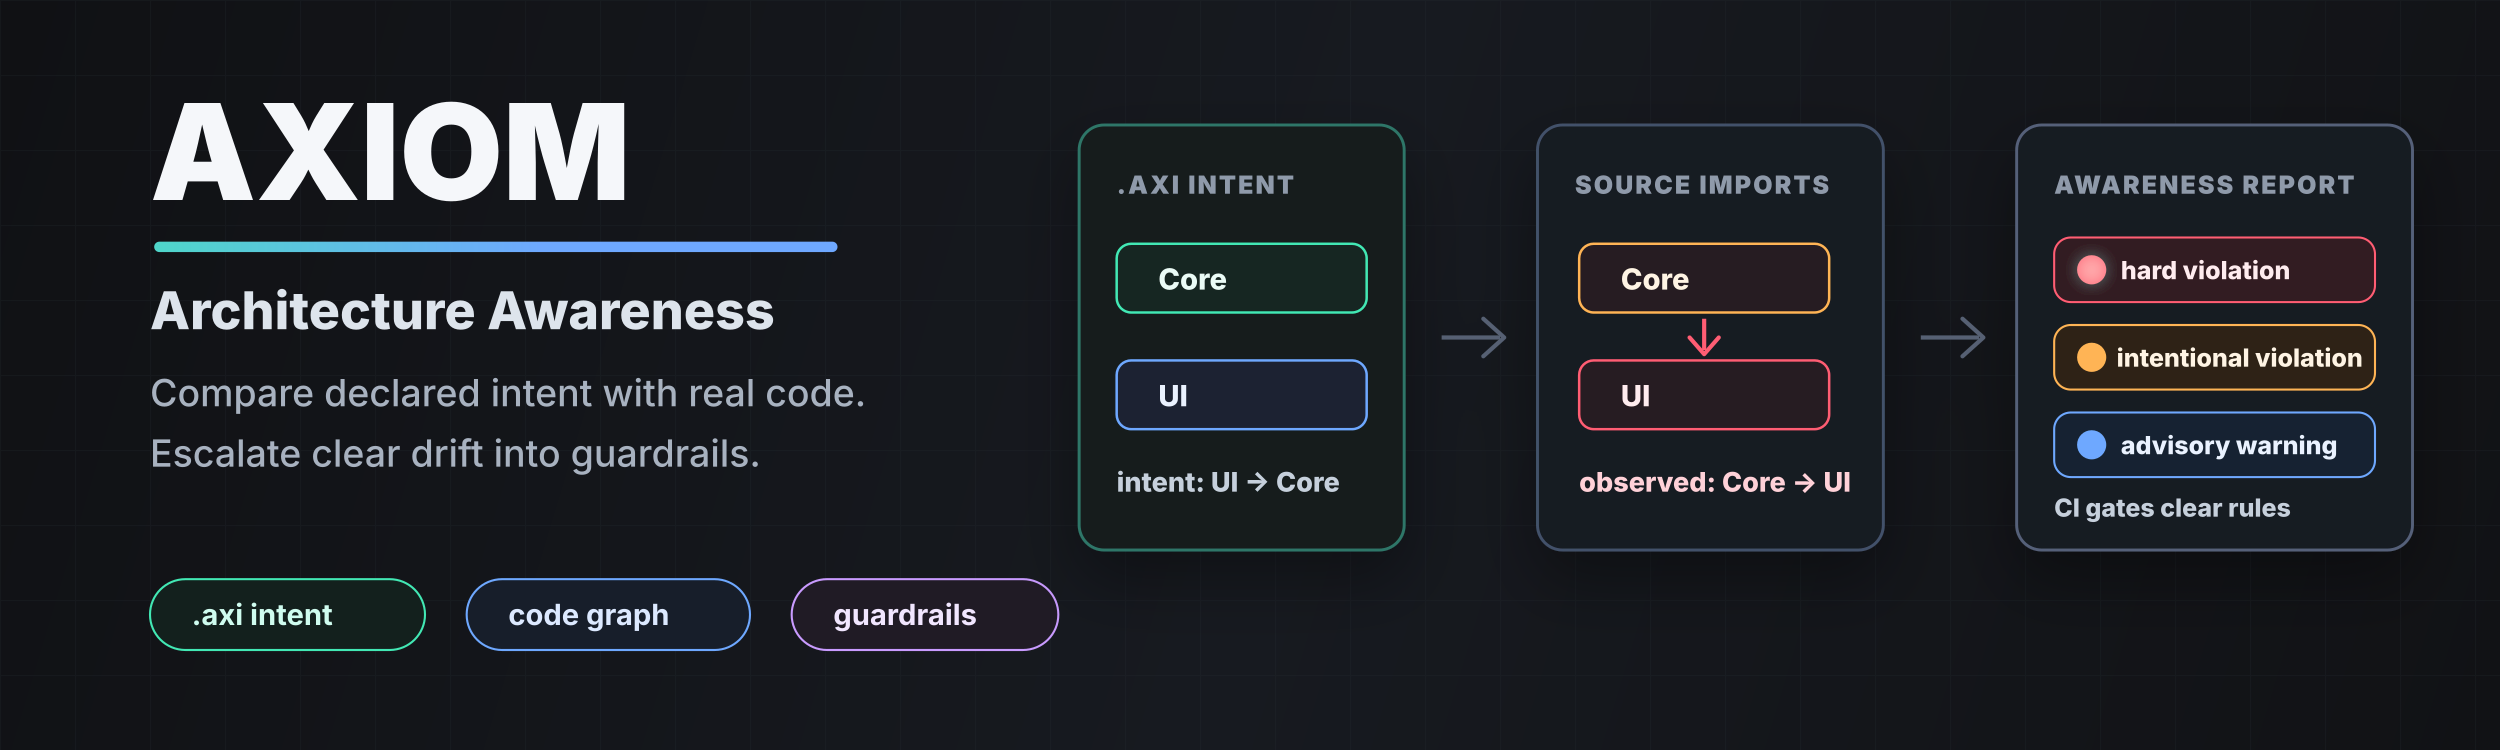
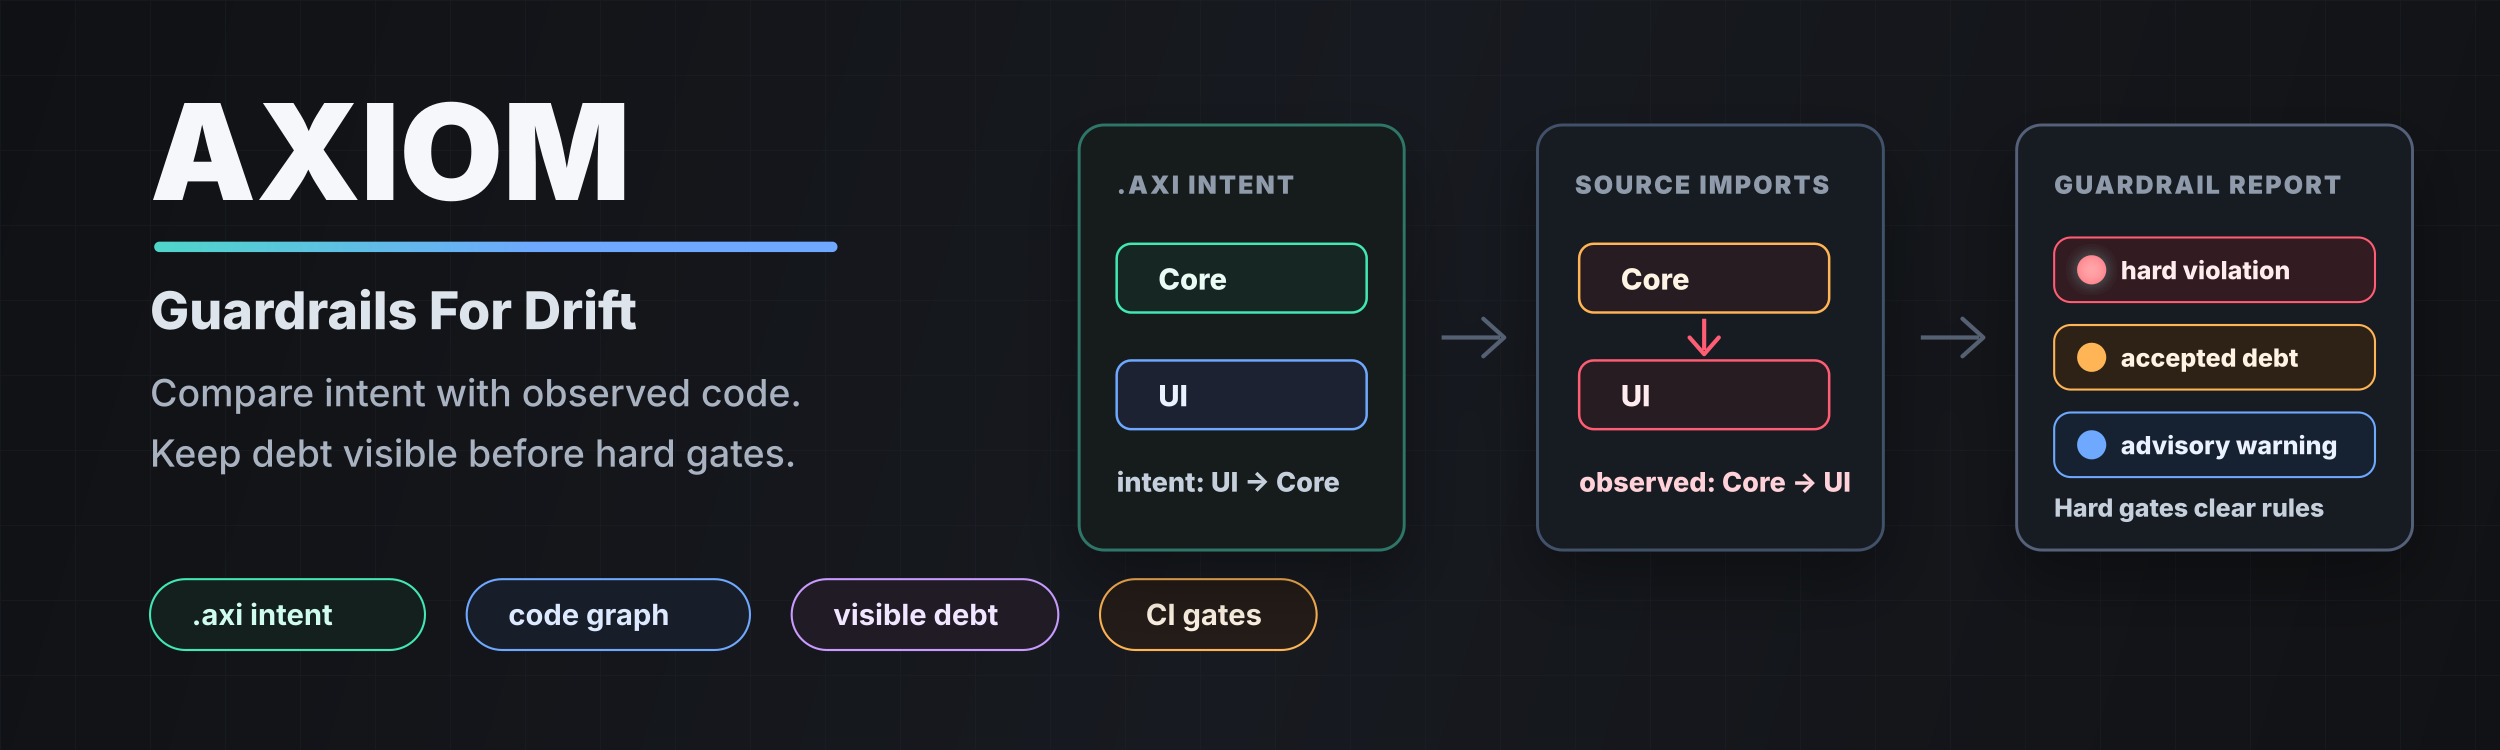
<svg xmlns="http://www.w3.org/2000/svg" width="1200" height="360" viewBox="0 0 1200 360" fill="none" role="img" aria-labelledby="title desc">
  <defs>
    <linearGradient id="bg" x1="0" y1="0" x2="1200" y2="360" gradientUnits="userSpaceOnUse">
      <stop offset="0" stop-color="#101114" />
      <stop offset="0.52" stop-color="#171A20" />
      <stop offset="1" stop-color="#111215" />
    </linearGradient>
    <linearGradient id="rule" x1="0" y1="0" x2="260" y2="0" gradientUnits="userSpaceOnUse">
      <stop stop-color="#42E8B4" />
      <stop offset="1" stop-color="#6EA8FF" />
    </linearGradient>
    <linearGradient id="danger" x1="0" y1="0" x2="190" y2="0" gradientUnits="userSpaceOnUse">
      <stop stop-color="#FFB454" />
      <stop offset="1" stop-color="#FF5D73" />
    </linearGradient>
    <filter id="shadow" x="-20%" y="-20%" width="140%" height="140%">
      <feDropShadow dx="0" dy="14" stdDeviation="16" flood-color="#000000" flood-opacity="0.35" />
    </filter>
    <filter id="glow" x="-35%" y="-35%" width="170%" height="170%">
      <feGaussianBlur stdDeviation="4" result="blur" />
      <feColorMatrix in="blur" type="matrix" values="0 0 0 0 0.28 0 0 0 0 0.84 0 0 0 0 0.74 0 0 0 0.45 0" />
      <feBlend in="SourceGraphic" mode="screen" />
    </filter>
    <pattern id="grid" width="36" height="36" patternUnits="userSpaceOnUse">
      <path d="M36 0H0V36" stroke="#2C323B" stroke-width="1" opacity="0.5" />
    </pattern>
  </defs>
  <rect width="1200" height="360" fill="url(#bg)" />
  <rect width="1200" height="360" fill="url(#grid)" opacity="0.38" />
  <g font-family="Inter, Segoe UI, Arial, sans-serif">
    <text x="72" y="96" fill="#F5F7FA" font-size="64" font-weight="850" letter-spacing="0">AXIOM</text>
    <rect x="74" y="116" width="328" height="5" rx="2.5" fill="url(#rule)" />
-     <text x="72" y="158" fill="#DDE4EC" font-size="25" font-weight="760">Architecture Awareness</text>
-     <text x="72" y="195" fill="#A8B2C0" font-size="18" font-weight="520">Compare declared intent with real code.</text>
-     <text x="72" y="224" fill="#A8B2C0" font-size="18" font-weight="520">Escalate clear drift into guardrails.</text>
+     <text x="72" y="158" fill="#DDE4EC" font-size="25" font-weight="760">Guardrails For Drift</text>
+     <text x="72" y="195" fill="#A8B2C0" font-size="18" font-weight="520">Compare intent with observed code.</text>
+     <text x="72" y="224" fill="#A8B2C0" font-size="18" font-weight="520">Keep debt visible before hard gates.</text>
    <g transform="translate(72 278)">
      <rect x="0" y="0" width="132" height="34" rx="17" fill="#13201D" stroke="#42E8B4" stroke-width="1" />
      <text x="20" y="22" fill="#CFFCEF" font-size="14" font-weight="750">.axi intent</text>
      <rect x="152" y="0" width="136" height="34" rx="17" fill="#171E2A" stroke="#6EA8FF" stroke-width="1" />
      <text x="172" y="22" fill="#DCE9FF" font-size="14" font-weight="750">code graph</text>
      <rect x="308" y="0" width="128" height="34" rx="17" fill="#201B25" stroke="#C99BFF" stroke-width="1" />
-       <text x="328" y="22" fill="#F1E6FF" font-size="14" font-weight="750">guardrails</text>
+       <text x="328" y="22" fill="#F1E6FF" font-size="14" font-weight="750">visible debt</text>
+       <rect x="456" y="0" width="104" height="34" rx="17" fill="#241C18" stroke="#FFB454" stroke-width="1" />
+       <text x="478" y="22" fill="#FFF4E4" font-size="14" font-weight="750">CI gates</text>
    </g>
  </g>
  <g transform="translate(518 60)" font-family="Inter, Segoe UI, Arial, sans-serif" filter="url(#shadow)">
    <g>
      <rect x="0" y="0" width="156" height="204" rx="12" fill="#141B1B" stroke="#2F7668" stroke-width="1.4" />
      <text x="18" y="33" fill="#8F9AAA" font-size="12" font-weight="850" letter-spacing="1">.AXI INTENT</text>
      <rect x="18" y="57" width="120" height="33" rx="7" fill="#182522" stroke="#42E8B4" stroke-width="1.2" />
      <text x="38" y="79" fill="#EAFBF6" font-size="14" font-weight="760">Core</text>
      <rect x="18" y="113" width="120" height="33" rx="7" fill="#1B2130" stroke="#6EA8FF" stroke-width="1.2" />
      <text x="38" y="135" fill="#EAF2FF" font-size="14" font-weight="760">UI</text>
      <text x="18" y="176" fill="#C6D0DC" font-size="13" font-weight="760">intent: UI -&gt; Core</text>
    </g>
    <path d="M174 102H202" stroke="#566173" stroke-width="2" />
    <path d="M194 93L204 102L194 111" stroke="#566173" stroke-width="2" stroke-linecap="round" stroke-linejoin="round" />
    <g transform="translate(220 0)">
      <rect x="0" y="0" width="166" height="204" rx="12" fill="#171B22" stroke="#43516A" stroke-width="1.4" />
      <text x="18" y="33" fill="#8F9AAA" font-size="12" font-weight="850" letter-spacing="1">SOURCE IMPORTS</text>
      <rect x="20" y="57" width="120" height="33" rx="7" fill="#251C20" stroke="#FFB454" stroke-width="1.2" />
      <text x="40" y="79" fill="#FFF4E4" font-size="14" font-weight="760">Core</text>
      <rect x="20" y="113" width="120" height="33" rx="7" fill="#281A20" stroke="#FF5D73" stroke-width="1.2" />
      <text x="40" y="135" fill="#FFECEF" font-size="14" font-weight="760">UI</text>
      <path d="M80 93V108" stroke="#FF5D73" stroke-width="2" />
      <path d="M73 102L80 110L87 102" stroke="#FF5D73" stroke-width="2" stroke-linecap="round" stroke-linejoin="round" />
      <text x="20" y="176" fill="#FFD1D8" font-size="13" font-weight="760">observed: Core -&gt; UI</text>
    </g>
    <path d="M404 102H432" stroke="#566173" stroke-width="2" />
    <path d="M424 93L434 102L424 111" stroke="#566173" stroke-width="2" stroke-linecap="round" stroke-linejoin="round" />
    <g transform="translate(450 0)">
      <rect x="0" y="0" width="190" height="204" rx="12" fill="#171B22" stroke="#546079" stroke-width="1.4" />
-       <text x="18" y="33" fill="#8F9AAA" font-size="12" font-weight="850" letter-spacing="1">AWARENESS REPORT</text>
+       <text x="18" y="33" fill="#8F9AAA" font-size="12" font-weight="850" letter-spacing="1">GUARDRAIL REPORT</text>
      <rect x="18" y="54" width="154" height="31" rx="8" fill="#321A20" stroke="#FF5D73" stroke-width="1" />
      <g filter="url(#glow)">
        <circle cx="36" cy="69.5" r="7" fill="#FF5D73" />
      </g>
      <text x="50" y="74" fill="#FFECEF" font-size="12" font-weight="820">hard violation</text>
      <rect x="18" y="96" width="154" height="31" rx="8" fill="#2D2418" stroke="#FFB454" stroke-width="1" />
      <circle cx="36" cy="111.5" r="7" fill="#FFB454" />
-       <text x="48" y="116" fill="#FFF4E4" font-size="12" font-weight="820">intentional violation</text>
+       <text x="50" y="116" fill="#FFF4E4" font-size="12" font-weight="820">accepted debt</text>
      <rect x="18" y="138" width="154" height="31" rx="8" fill="#172431" stroke="#6EA8FF" stroke-width="1" />
      <circle cx="36" cy="153.5" r="7" fill="#6EA8FF" />
      <text x="50" y="158" fill="#EAF2FF" font-size="12" font-weight="820">advisory warning</text>
-       <text x="18" y="188" fill="#C6D0DC" font-size="12" font-weight="760">CI gates clear rules</text>
+       <text x="18" y="188" fill="#C6D0DC" font-size="12" font-weight="760">Hard gates clear rules</text>
    </g>
  </g>
</svg>
